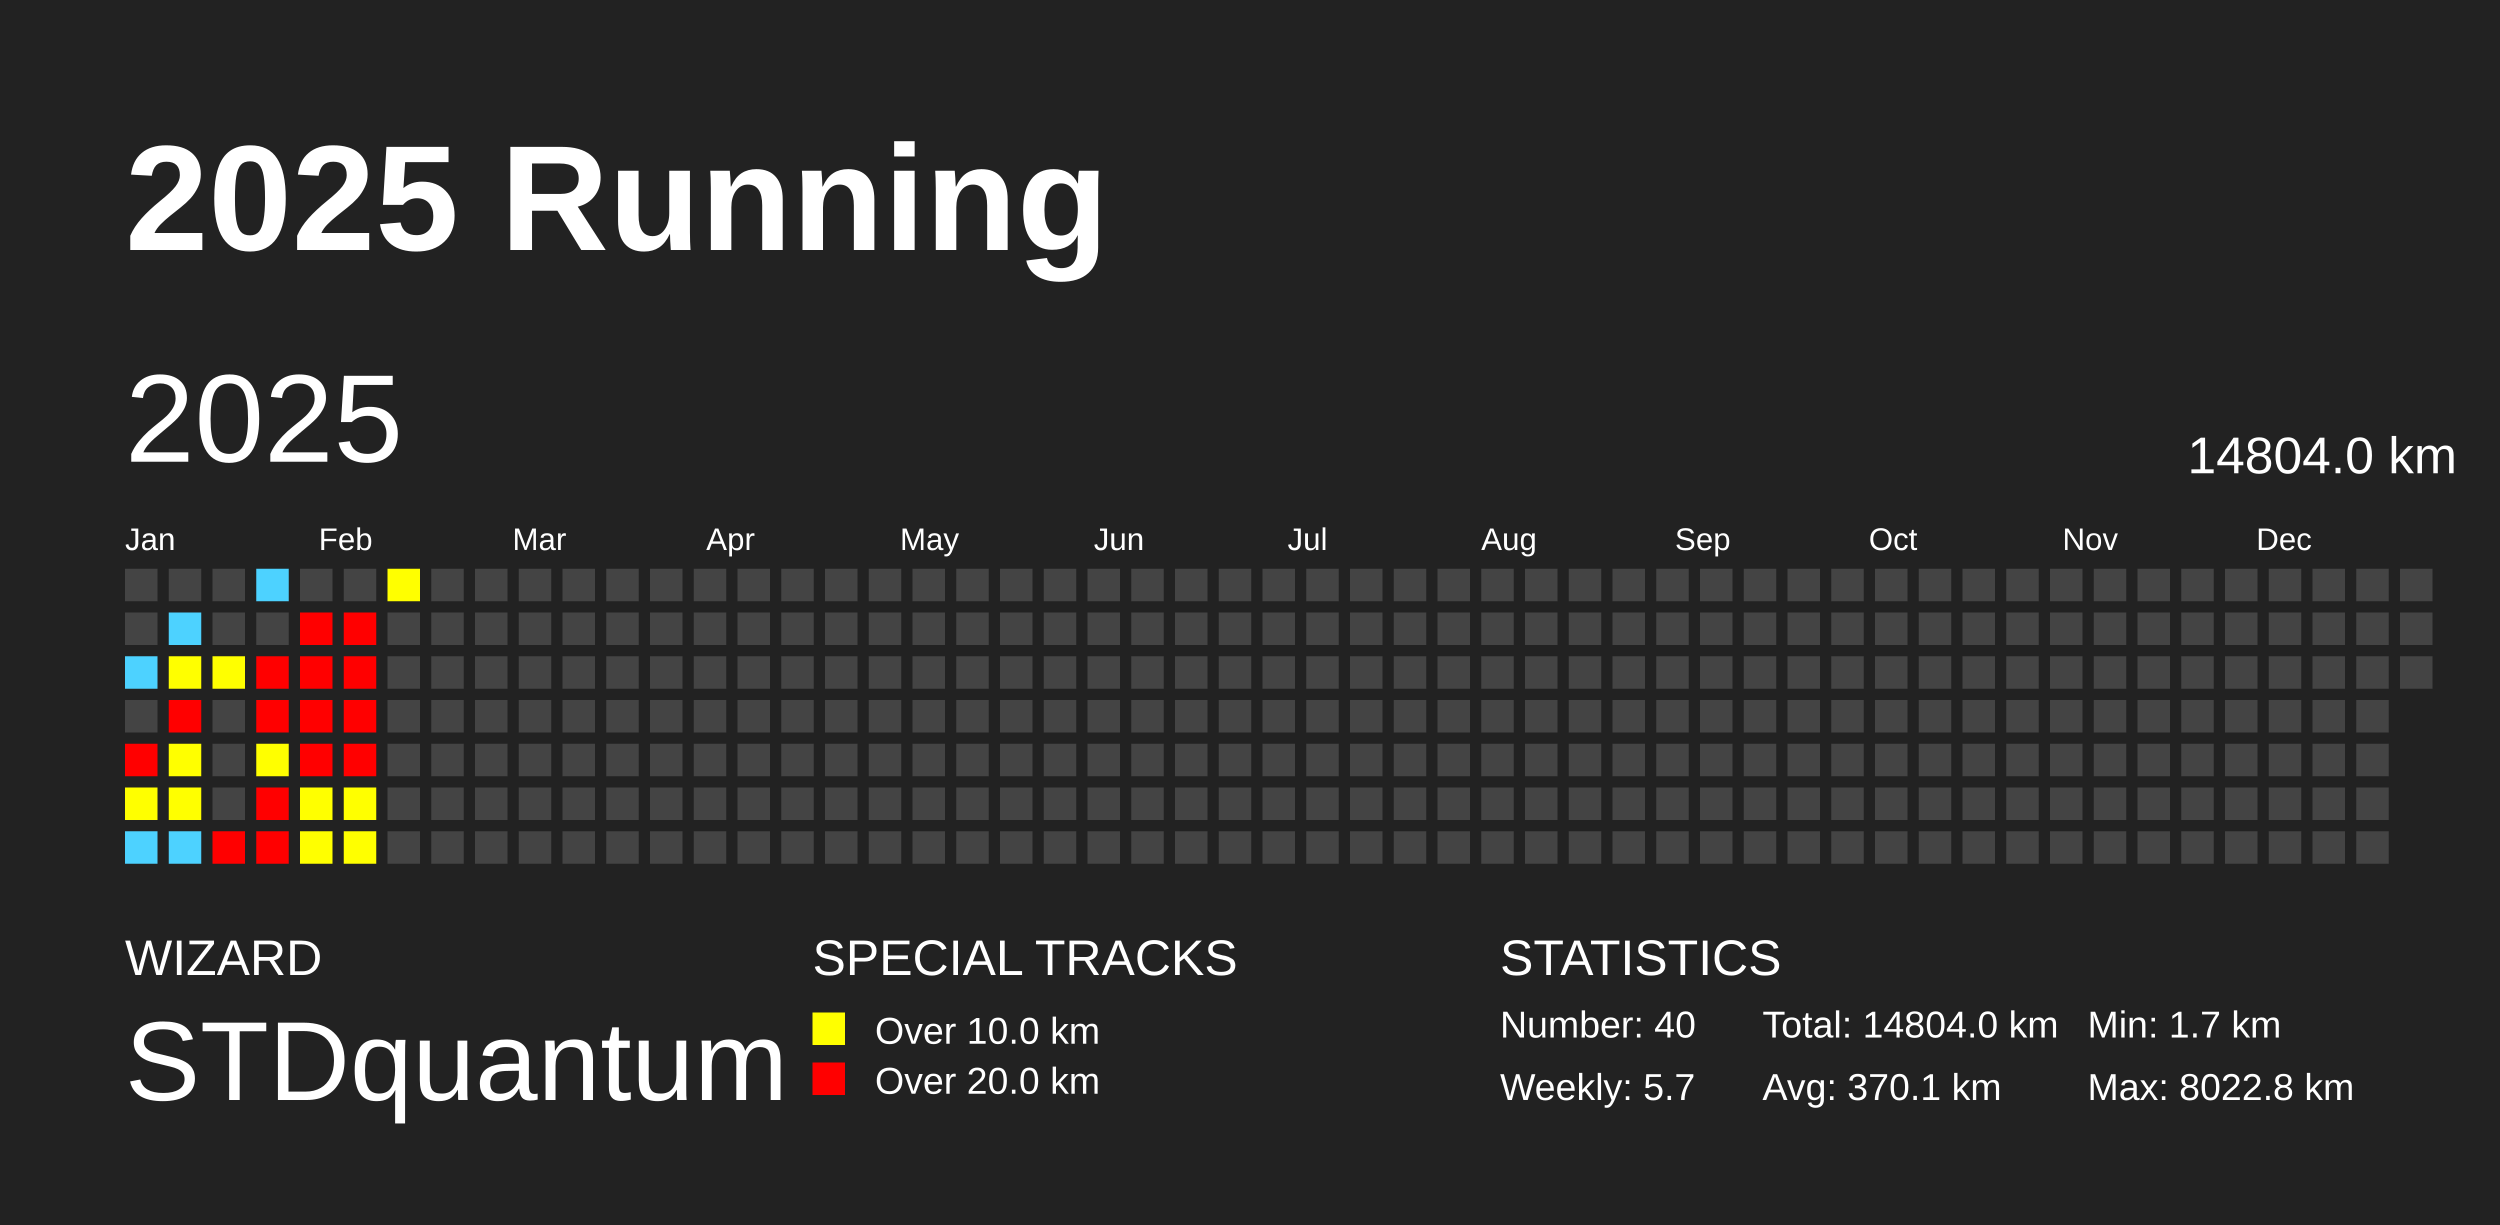
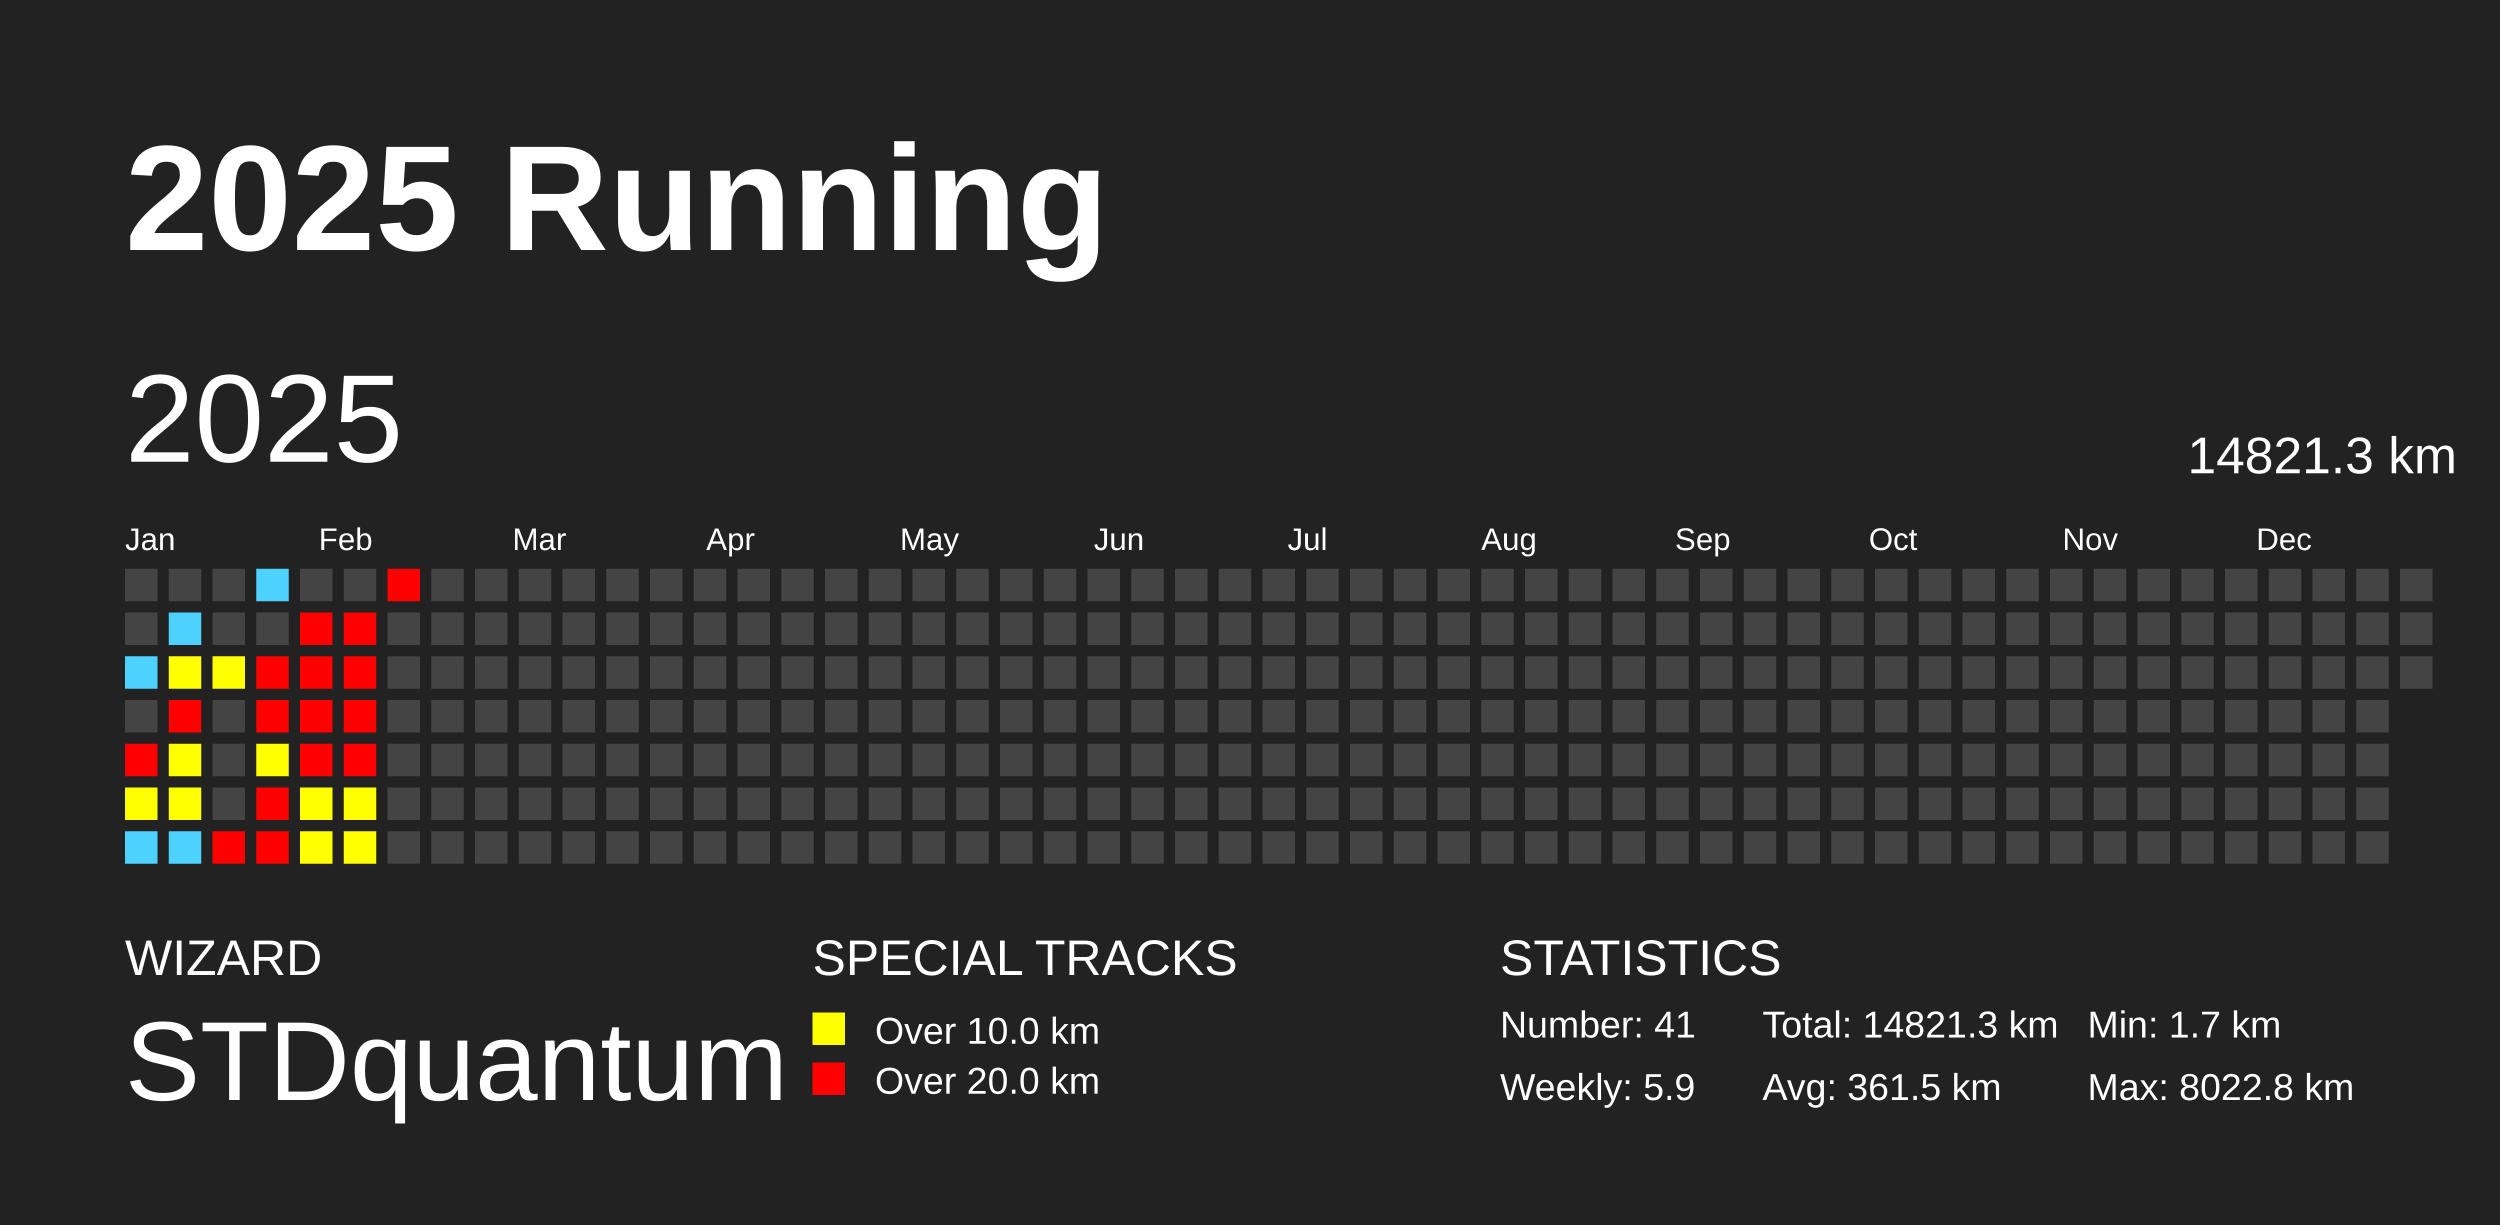
<svg xmlns="http://www.w3.org/2000/svg" baseProfile="full" height="98mm" version="1.1" viewBox="0,0,200,98" width="200mm">
  <defs />
  <rect fill="#222222" height="98" width="200" x="0" y="0" />
  <text fill="#FFFFFF" style="font-size:12px; font-family:Arial; font-weight:bold;" x="10" y="20">2025 Running</text>
  <text fill="#FFFFFF" style="font-size:4px; font-family:Arial" x="10" y="78">WIZARD</text>
  <text fill="#FFFFFF" style="font-size:9px; font-family:Arial" x="10" y="88">STDquantum</text>
  <text fill="#FFFFFF" style="font-size:4px; font-family:Arial" x="65" y="78">SPECIAL TRACKS</text>
  <rect fill="yellow" height="2.6" width="2.6" x="65" y="81" />
  <text fill="#FFFFFF" style="font-size:3px; font-family:Arial" x="70" y="83.5">Over 10.0 km</text>
  <rect fill="red" height="2.6" width="2.6" x="65" y="85" />
  <text fill="#FFFFFF" style="font-size:3px; font-family:Arial" x="70" y="87.5">Over 20.0 km</text>
  <text fill="#FFFFFF" style="font-size:4px; font-family:Arial" x="120" y="78">STATISTICS</text>
-   <text fill="#FFFFFF" style="font-size:3px; font-family:Arial" x="120" y="83">Number: 40</text>
-   <text fill="#FFFFFF" style="font-size:3px; font-family:Arial" x="120" y="88">Weekly: 5.7</text>
-   <text fill="#FFFFFF" style="font-size:3px; font-family:Arial" x="141" y="83">Total: 14804.0 km</text>
-   <text fill="#FFFFFF" style="font-size:3px; font-family:Arial" x="141" y="88">Avg: 370.1 km</text>
+   <text fill="#FFFFFF" style="font-size:3px; font-family:Arial" x="120" y="83">Number: 41</text>
+   <text fill="#FFFFFF" style="font-size:3px; font-family:Arial" x="120" y="88">Weekly: 5.9</text>
+   <text fill="#FFFFFF" style="font-size:3px; font-family:Arial" x="141" y="83">Total: 14821.3 km</text>
+   <text fill="#FFFFFF" style="font-size:3px; font-family:Arial" x="141" y="88">Avg: 361.5 km</text>
  <text fill="#FFFFFF" style="font-size:3px; font-family:Arial" x="167" y="83">Min: 1.7 km</text>
  <text fill="#FFFFFF" style="font-size:3px; font-family:Arial" x="167" y="88">Max: 8022.8 km</text>
  <text dominant-baseline="hanging" fill="#FFFFFF" style="font-size:10.0px; font-family:Arial;" x="10" y="30">2025</text>
-   <text dominant-baseline="hanging" fill="#FFFFFF" style="font-size:4.125px; font-family:Arial;" x="175" y="35">14804.0 km</text>
+   <text dominant-baseline="hanging" fill="#FFFFFF" style="font-size:4.125px; font-family:Arial;" x="175" y="35">14821.3 km</text>
  <text fill="#FFFFFF" style="font-size:2.5px; font-family:Arial" x="10.0" y="44">Jan</text>
  <text fill="#FFFFFF" style="font-size:2.5px; font-family:Arial" x="25.5" y="44">Feb</text>
  <text fill="#FFFFFF" style="font-size:2.5px; font-family:Arial" x="41.0" y="44">Mar</text>
  <text fill="#FFFFFF" style="font-size:2.5px; font-family:Arial" x="56.5" y="44">Apr</text>
  <text fill="#FFFFFF" style="font-size:2.5px; font-family:Arial" x="72.0" y="44">May</text>
  <text fill="#FFFFFF" style="font-size:2.5px; font-family:Arial" x="87.5" y="44">Jun</text>
  <text fill="#FFFFFF" style="font-size:2.5px; font-family:Arial" x="103.0" y="44">Jul</text>
  <text fill="#FFFFFF" style="font-size:2.5px; font-family:Arial" x="118.5" y="44">Aug</text>
  <text fill="#FFFFFF" style="font-size:2.5px; font-family:Arial" x="134.0" y="44">Sep</text>
  <text fill="#FFFFFF" style="font-size:2.5px; font-family:Arial" x="149.5" y="44">Oct</text>
  <text fill="#FFFFFF" style="font-size:2.5px; font-family:Arial" x="165.0" y="44">Nov</text>
  <text fill="#FFFFFF" style="font-size:2.5px; font-family:Arial" x="180.5" y="44">Dec</text>
  <rect fill="#444444" height="2.6" width="2.6" x="10.0" y="45.5" />
  <rect fill="#444444" height="2.6" width="2.6" x="10.0" y="49.0" />
  <rect fill="#4dd2ff" height="2.6" width="2.6" x="10.0" y="52.5" />
  <rect fill="#444444" height="2.6" width="2.6" x="10.0" y="56.0" />
  <rect fill="red" height="2.6" width="2.6" x="10.0" y="59.5" />
  <rect fill="#ffff00" height="2.6" width="2.6" x="10.0" y="63.0" />
  <rect fill="#4dd2ff" height="2.6" width="2.6" x="10.0" y="66.5" />
  <rect fill="#444444" height="2.6" width="2.6" x="13.5" y="45.5" />
  <rect fill="#4dd2ff" height="2.6" width="2.6" x="13.5" y="49.0" />
  <rect fill="#ffff00" height="2.6" width="2.6" x="13.5" y="52.5" />
  <rect fill="red" height="2.6" width="2.6" x="13.5" y="56.0" />
  <rect fill="#ffff00" height="2.6" width="2.6" x="13.5" y="59.5" />
  <rect fill="#ffff00" height="2.6" width="2.6" x="13.5" y="63.0" />
  <rect fill="#4dd2ff" height="2.6" width="2.6" x="13.5" y="66.5" />
  <rect fill="#444444" height="2.6" width="2.6" x="17.0" y="45.5" />
  <rect fill="#444444" height="2.6" width="2.6" x="17.0" y="49.0" />
  <rect fill="#ffff00" height="2.6" width="2.6" x="17.0" y="52.5" />
  <rect fill="#444444" height="2.6" width="2.6" x="17.0" y="56.0" />
  <rect fill="#444444" height="2.6" width="2.6" x="17.0" y="59.5" />
  <rect fill="#444444" height="2.6" width="2.6" x="17.0" y="63.0" />
  <rect fill="red" height="2.6" width="2.6" x="17.0" y="66.5" />
  <rect fill="#4dd2ff" height="2.6" width="2.6" x="20.5" y="45.5" />
  <rect fill="#444444" height="2.6" width="2.6" x="20.5" y="49.0" />
  <rect fill="red" height="2.6" width="2.6" x="20.5" y="52.5" />
  <rect fill="red" height="2.6" width="2.6" x="20.5" y="56.0" />
  <rect fill="#ffff00" height="2.6" width="2.6" x="20.5" y="59.5" />
  <rect fill="red" height="2.6" width="2.6" x="20.5" y="63.0" />
  <rect fill="red" height="2.6" width="2.6" x="20.5" y="66.5" />
  <rect fill="#444444" height="2.6" width="2.6" x="24.0" y="45.5" />
  <rect fill="red" height="2.6" width="2.6" x="24.0" y="49.0" />
  <rect fill="red" height="2.6" width="2.6" x="24.0" y="52.5" />
  <rect fill="red" height="2.6" width="2.6" x="24.0" y="56.0" />
  <rect fill="red" height="2.6" width="2.6" x="24.0" y="59.5" />
  <rect fill="#ffff00" height="2.6" width="2.6" x="24.0" y="63.0" />
  <rect fill="#ffff00" height="2.6" width="2.6" x="24.0" y="66.5" />
  <rect fill="#444444" height="2.6" width="2.6" x="27.5" y="45.5" />
  <rect fill="red" height="2.6" width="2.6" x="27.5" y="49.0" />
  <rect fill="red" height="2.6" width="2.6" x="27.5" y="52.5" />
  <rect fill="red" height="2.6" width="2.6" x="27.5" y="56.0" />
  <rect fill="red" height="2.6" width="2.6" x="27.5" y="59.5" />
  <rect fill="#ffff00" height="2.6" width="2.6" x="27.5" y="63.0" />
  <rect fill="#ffff00" height="2.6" width="2.6" x="27.5" y="66.5" />
-   <rect fill="#ffff00" height="2.6" width="2.6" x="31.0" y="45.5" />
+   <rect fill="red" height="2.6" width="2.6" x="31.0" y="45.5" />
  <rect fill="#444444" height="2.6" width="2.6" x="31.0" y="49.0" />
  <rect fill="#444444" height="2.6" width="2.6" x="31.0" y="52.5" />
  <rect fill="#444444" height="2.6" width="2.6" x="31.0" y="56.0" />
  <rect fill="#444444" height="2.6" width="2.6" x="31.0" y="59.5" />
  <rect fill="#444444" height="2.6" width="2.6" x="31.0" y="63.0" />
  <rect fill="#444444" height="2.6" width="2.6" x="31.0" y="66.5" />
  <rect fill="#444444" height="2.6" width="2.6" x="34.5" y="45.5" />
  <rect fill="#444444" height="2.6" width="2.6" x="34.5" y="49.0" />
  <rect fill="#444444" height="2.6" width="2.6" x="34.5" y="52.5" />
  <rect fill="#444444" height="2.6" width="2.6" x="34.5" y="56.0" />
  <rect fill="#444444" height="2.6" width="2.6" x="34.5" y="59.5" />
  <rect fill="#444444" height="2.6" width="2.6" x="34.5" y="63.0" />
  <rect fill="#444444" height="2.6" width="2.6" x="34.5" y="66.5" />
  <rect fill="#444444" height="2.6" width="2.6" x="38.0" y="45.5" />
  <rect fill="#444444" height="2.6" width="2.6" x="38.0" y="49.0" />
  <rect fill="#444444" height="2.6" width="2.6" x="38.0" y="52.5" />
  <rect fill="#444444" height="2.6" width="2.6" x="38.0" y="56.0" />
  <rect fill="#444444" height="2.6" width="2.6" x="38.0" y="59.5" />
  <rect fill="#444444" height="2.6" width="2.6" x="38.0" y="63.0" />
  <rect fill="#444444" height="2.6" width="2.6" x="38.0" y="66.5" />
  <rect fill="#444444" height="2.6" width="2.6" x="41.5" y="45.5" />
  <rect fill="#444444" height="2.6" width="2.6" x="41.5" y="49.0" />
  <rect fill="#444444" height="2.6" width="2.6" x="41.5" y="52.5" />
  <rect fill="#444444" height="2.6" width="2.6" x="41.5" y="56.0" />
  <rect fill="#444444" height="2.6" width="2.6" x="41.5" y="59.5" />
  <rect fill="#444444" height="2.6" width="2.6" x="41.5" y="63.0" />
  <rect fill="#444444" height="2.6" width="2.6" x="41.5" y="66.5" />
  <rect fill="#444444" height="2.6" width="2.6" x="45.0" y="45.5" />
  <rect fill="#444444" height="2.6" width="2.6" x="45.0" y="49.0" />
  <rect fill="#444444" height="2.6" width="2.6" x="45.0" y="52.5" />
  <rect fill="#444444" height="2.6" width="2.6" x="45.0" y="56.0" />
  <rect fill="#444444" height="2.6" width="2.6" x="45.0" y="59.5" />
  <rect fill="#444444" height="2.6" width="2.6" x="45.0" y="63.0" />
  <rect fill="#444444" height="2.6" width="2.6" x="45.0" y="66.5" />
  <rect fill="#444444" height="2.6" width="2.6" x="48.5" y="45.5" />
  <rect fill="#444444" height="2.6" width="2.6" x="48.5" y="49.0" />
  <rect fill="#444444" height="2.6" width="2.6" x="48.5" y="52.5" />
  <rect fill="#444444" height="2.6" width="2.6" x="48.5" y="56.0" />
  <rect fill="#444444" height="2.6" width="2.6" x="48.5" y="59.5" />
  <rect fill="#444444" height="2.6" width="2.6" x="48.5" y="63.0" />
  <rect fill="#444444" height="2.6" width="2.6" x="48.5" y="66.5" />
  <rect fill="#444444" height="2.6" width="2.6" x="52.0" y="45.5" />
  <rect fill="#444444" height="2.6" width="2.6" x="52.0" y="49.0" />
  <rect fill="#444444" height="2.6" width="2.6" x="52.0" y="52.5" />
  <rect fill="#444444" height="2.6" width="2.6" x="52.0" y="56.0" />
  <rect fill="#444444" height="2.6" width="2.6" x="52.0" y="59.5" />
  <rect fill="#444444" height="2.6" width="2.6" x="52.0" y="63.0" />
  <rect fill="#444444" height="2.6" width="2.6" x="52.0" y="66.5" />
  <rect fill="#444444" height="2.6" width="2.6" x="55.5" y="45.5" />
  <rect fill="#444444" height="2.6" width="2.6" x="55.5" y="49.0" />
  <rect fill="#444444" height="2.6" width="2.6" x="55.5" y="52.5" />
  <rect fill="#444444" height="2.6" width="2.6" x="55.5" y="56.0" />
  <rect fill="#444444" height="2.6" width="2.6" x="55.5" y="59.5" />
  <rect fill="#444444" height="2.6" width="2.6" x="55.5" y="63.0" />
  <rect fill="#444444" height="2.6" width="2.6" x="55.5" y="66.5" />
  <rect fill="#444444" height="2.6" width="2.6" x="59.0" y="45.5" />
  <rect fill="#444444" height="2.6" width="2.6" x="59.0" y="49.0" />
  <rect fill="#444444" height="2.6" width="2.6" x="59.0" y="52.5" />
  <rect fill="#444444" height="2.6" width="2.6" x="59.0" y="56.0" />
  <rect fill="#444444" height="2.6" width="2.6" x="59.0" y="59.5" />
  <rect fill="#444444" height="2.6" width="2.6" x="59.0" y="63.0" />
  <rect fill="#444444" height="2.6" width="2.6" x="59.0" y="66.5" />
  <rect fill="#444444" height="2.6" width="2.6" x="62.5" y="45.5" />
  <rect fill="#444444" height="2.6" width="2.6" x="62.5" y="49.0" />
  <rect fill="#444444" height="2.6" width="2.6" x="62.5" y="52.5" />
  <rect fill="#444444" height="2.6" width="2.6" x="62.5" y="56.0" />
  <rect fill="#444444" height="2.6" width="2.6" x="62.5" y="59.5" />
  <rect fill="#444444" height="2.6" width="2.6" x="62.5" y="63.0" />
  <rect fill="#444444" height="2.6" width="2.6" x="62.5" y="66.5" />
  <rect fill="#444444" height="2.6" width="2.6" x="66.0" y="45.5" />
  <rect fill="#444444" height="2.6" width="2.6" x="66.0" y="49.0" />
  <rect fill="#444444" height="2.6" width="2.6" x="66.0" y="52.5" />
  <rect fill="#444444" height="2.6" width="2.6" x="66.0" y="56.0" />
  <rect fill="#444444" height="2.6" width="2.6" x="66.0" y="59.5" />
  <rect fill="#444444" height="2.6" width="2.6" x="66.0" y="63.0" />
  <rect fill="#444444" height="2.6" width="2.6" x="66.0" y="66.5" />
  <rect fill="#444444" height="2.6" width="2.6" x="69.5" y="45.5" />
  <rect fill="#444444" height="2.6" width="2.6" x="69.5" y="49.0" />
  <rect fill="#444444" height="2.6" width="2.6" x="69.5" y="52.5" />
  <rect fill="#444444" height="2.6" width="2.6" x="69.5" y="56.0" />
  <rect fill="#444444" height="2.6" width="2.6" x="69.5" y="59.5" />
  <rect fill="#444444" height="2.6" width="2.6" x="69.5" y="63.0" />
  <rect fill="#444444" height="2.6" width="2.6" x="69.5" y="66.5" />
  <rect fill="#444444" height="2.6" width="2.6" x="73.0" y="45.5" />
  <rect fill="#444444" height="2.6" width="2.6" x="73.0" y="49.0" />
  <rect fill="#444444" height="2.6" width="2.6" x="73.0" y="52.5" />
  <rect fill="#444444" height="2.6" width="2.6" x="73.0" y="56.0" />
  <rect fill="#444444" height="2.6" width="2.6" x="73.0" y="59.5" />
  <rect fill="#444444" height="2.6" width="2.6" x="73.0" y="63.0" />
  <rect fill="#444444" height="2.6" width="2.6" x="73.0" y="66.5" />
  <rect fill="#444444" height="2.6" width="2.6" x="76.5" y="45.5" />
  <rect fill="#444444" height="2.6" width="2.6" x="76.5" y="49.0" />
  <rect fill="#444444" height="2.6" width="2.6" x="76.5" y="52.5" />
  <rect fill="#444444" height="2.6" width="2.6" x="76.5" y="56.0" />
  <rect fill="#444444" height="2.6" width="2.6" x="76.5" y="59.5" />
  <rect fill="#444444" height="2.6" width="2.6" x="76.5" y="63.0" />
  <rect fill="#444444" height="2.6" width="2.6" x="76.5" y="66.5" />
  <rect fill="#444444" height="2.6" width="2.6" x="80.0" y="45.5" />
  <rect fill="#444444" height="2.6" width="2.6" x="80.0" y="49.0" />
  <rect fill="#444444" height="2.6" width="2.6" x="80.0" y="52.5" />
  <rect fill="#444444" height="2.6" width="2.6" x="80.0" y="56.0" />
  <rect fill="#444444" height="2.6" width="2.6" x="80.0" y="59.5" />
  <rect fill="#444444" height="2.6" width="2.6" x="80.0" y="63.0" />
  <rect fill="#444444" height="2.6" width="2.6" x="80.0" y="66.5" />
  <rect fill="#444444" height="2.6" width="2.6" x="83.5" y="45.5" />
  <rect fill="#444444" height="2.6" width="2.6" x="83.5" y="49.0" />
  <rect fill="#444444" height="2.6" width="2.6" x="83.5" y="52.5" />
  <rect fill="#444444" height="2.6" width="2.6" x="83.5" y="56.0" />
  <rect fill="#444444" height="2.6" width="2.6" x="83.5" y="59.5" />
  <rect fill="#444444" height="2.6" width="2.6" x="83.5" y="63.0" />
  <rect fill="#444444" height="2.6" width="2.6" x="83.5" y="66.5" />
  <rect fill="#444444" height="2.6" width="2.6" x="87.0" y="45.5" />
  <rect fill="#444444" height="2.6" width="2.6" x="87.0" y="49.0" />
  <rect fill="#444444" height="2.6" width="2.6" x="87.0" y="52.5" />
  <rect fill="#444444" height="2.6" width="2.6" x="87.0" y="56.0" />
  <rect fill="#444444" height="2.6" width="2.6" x="87.0" y="59.5" />
  <rect fill="#444444" height="2.6" width="2.6" x="87.0" y="63.0" />
  <rect fill="#444444" height="2.6" width="2.6" x="87.0" y="66.5" />
  <rect fill="#444444" height="2.6" width="2.6" x="90.5" y="45.5" />
  <rect fill="#444444" height="2.6" width="2.6" x="90.5" y="49.0" />
  <rect fill="#444444" height="2.6" width="2.6" x="90.5" y="52.5" />
  <rect fill="#444444" height="2.6" width="2.6" x="90.5" y="56.0" />
  <rect fill="#444444" height="2.6" width="2.6" x="90.5" y="59.5" />
  <rect fill="#444444" height="2.6" width="2.6" x="90.5" y="63.0" />
  <rect fill="#444444" height="2.6" width="2.6" x="90.5" y="66.5" />
  <rect fill="#444444" height="2.6" width="2.6" x="94.0" y="45.5" />
  <rect fill="#444444" height="2.6" width="2.6" x="94.0" y="49.0" />
  <rect fill="#444444" height="2.6" width="2.6" x="94.0" y="52.5" />
  <rect fill="#444444" height="2.6" width="2.6" x="94.0" y="56.0" />
  <rect fill="#444444" height="2.6" width="2.6" x="94.0" y="59.5" />
  <rect fill="#444444" height="2.6" width="2.6" x="94.0" y="63.0" />
  <rect fill="#444444" height="2.6" width="2.6" x="94.0" y="66.5" />
  <rect fill="#444444" height="2.6" width="2.6" x="97.5" y="45.5" />
  <rect fill="#444444" height="2.6" width="2.6" x="97.5" y="49.0" />
  <rect fill="#444444" height="2.6" width="2.6" x="97.5" y="52.5" />
  <rect fill="#444444" height="2.6" width="2.6" x="97.5" y="56.0" />
  <rect fill="#444444" height="2.6" width="2.6" x="97.5" y="59.5" />
  <rect fill="#444444" height="2.6" width="2.6" x="97.5" y="63.0" />
  <rect fill="#444444" height="2.6" width="2.6" x="97.5" y="66.5" />
  <rect fill="#444444" height="2.6" width="2.6" x="101.0" y="45.5" />
  <rect fill="#444444" height="2.6" width="2.6" x="101.0" y="49.0" />
  <rect fill="#444444" height="2.6" width="2.6" x="101.0" y="52.5" />
  <rect fill="#444444" height="2.6" width="2.6" x="101.0" y="56.0" />
  <rect fill="#444444" height="2.6" width="2.6" x="101.0" y="59.5" />
  <rect fill="#444444" height="2.6" width="2.6" x="101.0" y="63.0" />
  <rect fill="#444444" height="2.6" width="2.6" x="101.0" y="66.5" />
  <rect fill="#444444" height="2.6" width="2.6" x="104.5" y="45.5" />
  <rect fill="#444444" height="2.6" width="2.6" x="104.5" y="49.0" />
  <rect fill="#444444" height="2.6" width="2.6" x="104.5" y="52.5" />
  <rect fill="#444444" height="2.6" width="2.6" x="104.5" y="56.0" />
  <rect fill="#444444" height="2.6" width="2.6" x="104.5" y="59.5" />
  <rect fill="#444444" height="2.6" width="2.6" x="104.5" y="63.0" />
  <rect fill="#444444" height="2.6" width="2.6" x="104.5" y="66.5" />
  <rect fill="#444444" height="2.6" width="2.6" x="108.0" y="45.5" />
  <rect fill="#444444" height="2.6" width="2.6" x="108.0" y="49.0" />
  <rect fill="#444444" height="2.6" width="2.6" x="108.0" y="52.5" />
  <rect fill="#444444" height="2.6" width="2.6" x="108.0" y="56.0" />
  <rect fill="#444444" height="2.6" width="2.6" x="108.0" y="59.5" />
  <rect fill="#444444" height="2.6" width="2.6" x="108.0" y="63.0" />
  <rect fill="#444444" height="2.6" width="2.6" x="108.0" y="66.5" />
  <rect fill="#444444" height="2.6" width="2.6" x="111.5" y="45.5" />
  <rect fill="#444444" height="2.6" width="2.6" x="111.5" y="49.0" />
  <rect fill="#444444" height="2.6" width="2.6" x="111.5" y="52.5" />
  <rect fill="#444444" height="2.6" width="2.6" x="111.5" y="56.0" />
  <rect fill="#444444" height="2.6" width="2.6" x="111.5" y="59.5" />
  <rect fill="#444444" height="2.6" width="2.6" x="111.5" y="63.0" />
  <rect fill="#444444" height="2.6" width="2.6" x="111.5" y="66.5" />
  <rect fill="#444444" height="2.6" width="2.6" x="115.0" y="45.5" />
  <rect fill="#444444" height="2.6" width="2.6" x="115.0" y="49.0" />
  <rect fill="#444444" height="2.6" width="2.6" x="115.0" y="52.5" />
  <rect fill="#444444" height="2.6" width="2.6" x="115.0" y="56.0" />
  <rect fill="#444444" height="2.6" width="2.6" x="115.0" y="59.5" />
  <rect fill="#444444" height="2.6" width="2.6" x="115.0" y="63.0" />
  <rect fill="#444444" height="2.6" width="2.6" x="115.0" y="66.5" />
  <rect fill="#444444" height="2.6" width="2.6" x="118.5" y="45.5" />
  <rect fill="#444444" height="2.6" width="2.6" x="118.5" y="49.0" />
  <rect fill="#444444" height="2.6" width="2.6" x="118.5" y="52.5" />
  <rect fill="#444444" height="2.6" width="2.6" x="118.5" y="56.0" />
  <rect fill="#444444" height="2.6" width="2.6" x="118.5" y="59.5" />
  <rect fill="#444444" height="2.6" width="2.6" x="118.5" y="63.0" />
  <rect fill="#444444" height="2.6" width="2.6" x="118.5" y="66.5" />
  <rect fill="#444444" height="2.6" width="2.6" x="122.0" y="45.5" />
  <rect fill="#444444" height="2.6" width="2.6" x="122.0" y="49.0" />
  <rect fill="#444444" height="2.6" width="2.6" x="122.0" y="52.5" />
  <rect fill="#444444" height="2.6" width="2.6" x="122.0" y="56.0" />
  <rect fill="#444444" height="2.6" width="2.6" x="122.0" y="59.5" />
  <rect fill="#444444" height="2.6" width="2.6" x="122.0" y="63.0" />
  <rect fill="#444444" height="2.6" width="2.6" x="122.0" y="66.5" />
  <rect fill="#444444" height="2.6" width="2.6" x="125.5" y="45.5" />
  <rect fill="#444444" height="2.6" width="2.6" x="125.5" y="49.0" />
  <rect fill="#444444" height="2.6" width="2.6" x="125.5" y="52.5" />
  <rect fill="#444444" height="2.6" width="2.6" x="125.5" y="56.0" />
  <rect fill="#444444" height="2.6" width="2.6" x="125.5" y="59.5" />
  <rect fill="#444444" height="2.6" width="2.6" x="125.5" y="63.0" />
  <rect fill="#444444" height="2.6" width="2.6" x="125.5" y="66.5" />
  <rect fill="#444444" height="2.6" width="2.6" x="129.0" y="45.5" />
  <rect fill="#444444" height="2.6" width="2.6" x="129.0" y="49.0" />
  <rect fill="#444444" height="2.6" width="2.6" x="129.0" y="52.5" />
  <rect fill="#444444" height="2.6" width="2.6" x="129.0" y="56.0" />
  <rect fill="#444444" height="2.6" width="2.6" x="129.0" y="59.5" />
  <rect fill="#444444" height="2.6" width="2.6" x="129.0" y="63.0" />
  <rect fill="#444444" height="2.6" width="2.6" x="129.0" y="66.5" />
  <rect fill="#444444" height="2.6" width="2.6" x="132.5" y="45.5" />
  <rect fill="#444444" height="2.6" width="2.6" x="132.5" y="49.0" />
  <rect fill="#444444" height="2.6" width="2.6" x="132.5" y="52.5" />
  <rect fill="#444444" height="2.6" width="2.6" x="132.5" y="56.0" />
  <rect fill="#444444" height="2.6" width="2.6" x="132.5" y="59.5" />
  <rect fill="#444444" height="2.6" width="2.6" x="132.5" y="63.0" />
  <rect fill="#444444" height="2.6" width="2.6" x="132.5" y="66.5" />
  <rect fill="#444444" height="2.6" width="2.6" x="136.0" y="45.5" />
  <rect fill="#444444" height="2.6" width="2.6" x="136.0" y="49.0" />
  <rect fill="#444444" height="2.6" width="2.6" x="136.0" y="52.5" />
  <rect fill="#444444" height="2.6" width="2.6" x="136.0" y="56.0" />
  <rect fill="#444444" height="2.6" width="2.6" x="136.0" y="59.5" />
  <rect fill="#444444" height="2.6" width="2.6" x="136.0" y="63.0" />
  <rect fill="#444444" height="2.6" width="2.6" x="136.0" y="66.5" />
  <rect fill="#444444" height="2.6" width="2.6" x="139.5" y="45.5" />
  <rect fill="#444444" height="2.6" width="2.6" x="139.5" y="49.0" />
  <rect fill="#444444" height="2.6" width="2.6" x="139.5" y="52.5" />
  <rect fill="#444444" height="2.6" width="2.6" x="139.5" y="56.0" />
  <rect fill="#444444" height="2.6" width="2.6" x="139.5" y="59.5" />
  <rect fill="#444444" height="2.6" width="2.6" x="139.5" y="63.0" />
  <rect fill="#444444" height="2.6" width="2.6" x="139.5" y="66.5" />
  <rect fill="#444444" height="2.6" width="2.6" x="143.0" y="45.5" />
  <rect fill="#444444" height="2.6" width="2.6" x="143.0" y="49.0" />
  <rect fill="#444444" height="2.6" width="2.6" x="143.0" y="52.5" />
  <rect fill="#444444" height="2.6" width="2.6" x="143.0" y="56.0" />
  <rect fill="#444444" height="2.6" width="2.6" x="143.0" y="59.5" />
  <rect fill="#444444" height="2.6" width="2.6" x="143.0" y="63.0" />
  <rect fill="#444444" height="2.6" width="2.6" x="143.0" y="66.5" />
  <rect fill="#444444" height="2.6" width="2.6" x="146.5" y="45.5" />
  <rect fill="#444444" height="2.6" width="2.6" x="146.5" y="49.0" />
  <rect fill="#444444" height="2.6" width="2.6" x="146.5" y="52.5" />
  <rect fill="#444444" height="2.6" width="2.6" x="146.5" y="56.0" />
  <rect fill="#444444" height="2.6" width="2.6" x="146.5" y="59.5" />
  <rect fill="#444444" height="2.6" width="2.6" x="146.5" y="63.0" />
  <rect fill="#444444" height="2.6" width="2.6" x="146.5" y="66.5" />
  <rect fill="#444444" height="2.6" width="2.6" x="150.0" y="45.5" />
  <rect fill="#444444" height="2.6" width="2.6" x="150.0" y="49.0" />
  <rect fill="#444444" height="2.6" width="2.6" x="150.0" y="52.5" />
  <rect fill="#444444" height="2.6" width="2.6" x="150.0" y="56.0" />
  <rect fill="#444444" height="2.6" width="2.6" x="150.0" y="59.5" />
  <rect fill="#444444" height="2.6" width="2.6" x="150.0" y="63.0" />
  <rect fill="#444444" height="2.6" width="2.6" x="150.0" y="66.5" />
  <rect fill="#444444" height="2.6" width="2.6" x="153.5" y="45.5" />
  <rect fill="#444444" height="2.6" width="2.6" x="153.5" y="49.0" />
  <rect fill="#444444" height="2.6" width="2.6" x="153.5" y="52.5" />
  <rect fill="#444444" height="2.6" width="2.6" x="153.5" y="56.0" />
  <rect fill="#444444" height="2.6" width="2.6" x="153.5" y="59.5" />
  <rect fill="#444444" height="2.6" width="2.6" x="153.5" y="63.0" />
  <rect fill="#444444" height="2.6" width="2.6" x="153.5" y="66.5" />
  <rect fill="#444444" height="2.6" width="2.6" x="157.0" y="45.5" />
  <rect fill="#444444" height="2.6" width="2.6" x="157.0" y="49.0" />
  <rect fill="#444444" height="2.6" width="2.6" x="157.0" y="52.5" />
  <rect fill="#444444" height="2.6" width="2.6" x="157.0" y="56.0" />
  <rect fill="#444444" height="2.6" width="2.6" x="157.0" y="59.5" />
  <rect fill="#444444" height="2.6" width="2.6" x="157.0" y="63.0" />
  <rect fill="#444444" height="2.6" width="2.6" x="157.0" y="66.5" />
  <rect fill="#444444" height="2.6" width="2.6" x="160.5" y="45.5" />
  <rect fill="#444444" height="2.6" width="2.6" x="160.5" y="49.0" />
  <rect fill="#444444" height="2.6" width="2.6" x="160.5" y="52.5" />
  <rect fill="#444444" height="2.6" width="2.6" x="160.5" y="56.0" />
  <rect fill="#444444" height="2.6" width="2.6" x="160.5" y="59.5" />
  <rect fill="#444444" height="2.6" width="2.6" x="160.5" y="63.0" />
  <rect fill="#444444" height="2.6" width="2.6" x="160.5" y="66.5" />
  <rect fill="#444444" height="2.6" width="2.6" x="164.0" y="45.5" />
  <rect fill="#444444" height="2.6" width="2.6" x="164.0" y="49.0" />
  <rect fill="#444444" height="2.6" width="2.6" x="164.0" y="52.5" />
  <rect fill="#444444" height="2.6" width="2.6" x="164.0" y="56.0" />
  <rect fill="#444444" height="2.6" width="2.6" x="164.0" y="59.5" />
  <rect fill="#444444" height="2.6" width="2.6" x="164.0" y="63.0" />
  <rect fill="#444444" height="2.6" width="2.6" x="164.0" y="66.5" />
  <rect fill="#444444" height="2.6" width="2.6" x="167.5" y="45.5" />
  <rect fill="#444444" height="2.6" width="2.6" x="167.5" y="49.0" />
  <rect fill="#444444" height="2.6" width="2.6" x="167.5" y="52.5" />
  <rect fill="#444444" height="2.6" width="2.6" x="167.5" y="56.0" />
  <rect fill="#444444" height="2.6" width="2.6" x="167.5" y="59.5" />
  <rect fill="#444444" height="2.6" width="2.6" x="167.5" y="63.0" />
  <rect fill="#444444" height="2.6" width="2.6" x="167.5" y="66.5" />
  <rect fill="#444444" height="2.6" width="2.6" x="171.0" y="45.5" />
  <rect fill="#444444" height="2.6" width="2.6" x="171.0" y="49.0" />
  <rect fill="#444444" height="2.6" width="2.6" x="171.0" y="52.5" />
  <rect fill="#444444" height="2.6" width="2.6" x="171.0" y="56.0" />
  <rect fill="#444444" height="2.6" width="2.6" x="171.0" y="59.5" />
  <rect fill="#444444" height="2.6" width="2.6" x="171.0" y="63.0" />
  <rect fill="#444444" height="2.6" width="2.6" x="171.0" y="66.5" />
  <rect fill="#444444" height="2.6" width="2.6" x="174.5" y="45.5" />
  <rect fill="#444444" height="2.6" width="2.6" x="174.5" y="49.0" />
  <rect fill="#444444" height="2.6" width="2.6" x="174.5" y="52.5" />
  <rect fill="#444444" height="2.6" width="2.6" x="174.5" y="56.0" />
  <rect fill="#444444" height="2.6" width="2.6" x="174.5" y="59.5" />
  <rect fill="#444444" height="2.6" width="2.6" x="174.5" y="63.0" />
  <rect fill="#444444" height="2.6" width="2.6" x="174.5" y="66.5" />
  <rect fill="#444444" height="2.6" width="2.6" x="178.0" y="45.5" />
  <rect fill="#444444" height="2.6" width="2.6" x="178.0" y="49.0" />
  <rect fill="#444444" height="2.6" width="2.6" x="178.0" y="52.5" />
  <rect fill="#444444" height="2.6" width="2.6" x="178.0" y="56.0" />
  <rect fill="#444444" height="2.6" width="2.6" x="178.0" y="59.5" />
  <rect fill="#444444" height="2.6" width="2.6" x="178.0" y="63.0" />
  <rect fill="#444444" height="2.6" width="2.6" x="178.0" y="66.5" />
  <rect fill="#444444" height="2.6" width="2.6" x="181.5" y="45.5" />
  <rect fill="#444444" height="2.6" width="2.6" x="181.5" y="49.0" />
  <rect fill="#444444" height="2.6" width="2.6" x="181.5" y="52.5" />
  <rect fill="#444444" height="2.6" width="2.6" x="181.5" y="56.0" />
  <rect fill="#444444" height="2.6" width="2.6" x="181.5" y="59.5" />
  <rect fill="#444444" height="2.6" width="2.6" x="181.5" y="63.0" />
  <rect fill="#444444" height="2.6" width="2.6" x="181.5" y="66.5" />
  <rect fill="#444444" height="2.6" width="2.6" x="185.0" y="45.5" />
  <rect fill="#444444" height="2.6" width="2.6" x="185.0" y="49.0" />
  <rect fill="#444444" height="2.6" width="2.6" x="185.0" y="52.5" />
  <rect fill="#444444" height="2.6" width="2.6" x="185.0" y="56.0" />
  <rect fill="#444444" height="2.6" width="2.6" x="185.0" y="59.5" />
  <rect fill="#444444" height="2.6" width="2.6" x="185.0" y="63.0" />
  <rect fill="#444444" height="2.6" width="2.6" x="185.0" y="66.5" />
  <rect fill="#444444" height="2.6" width="2.6" x="188.5" y="45.5" />
  <rect fill="#444444" height="2.6" width="2.6" x="188.5" y="49.0" />
  <rect fill="#444444" height="2.6" width="2.6" x="188.5" y="52.5" />
  <rect fill="#444444" height="2.6" width="2.6" x="188.5" y="56.0" />
  <rect fill="#444444" height="2.6" width="2.6" x="188.5" y="59.5" />
  <rect fill="#444444" height="2.6" width="2.6" x="188.5" y="63.0" />
  <rect fill="#444444" height="2.6" width="2.6" x="188.5" y="66.5" />
  <rect fill="#444444" height="2.6" width="2.6" x="192.0" y="45.5" />
  <rect fill="#444444" height="2.6" width="2.6" x="192.0" y="49.0" />
  <rect fill="#444444" height="2.6" width="2.6" x="192.0" y="52.5" />
</svg>
